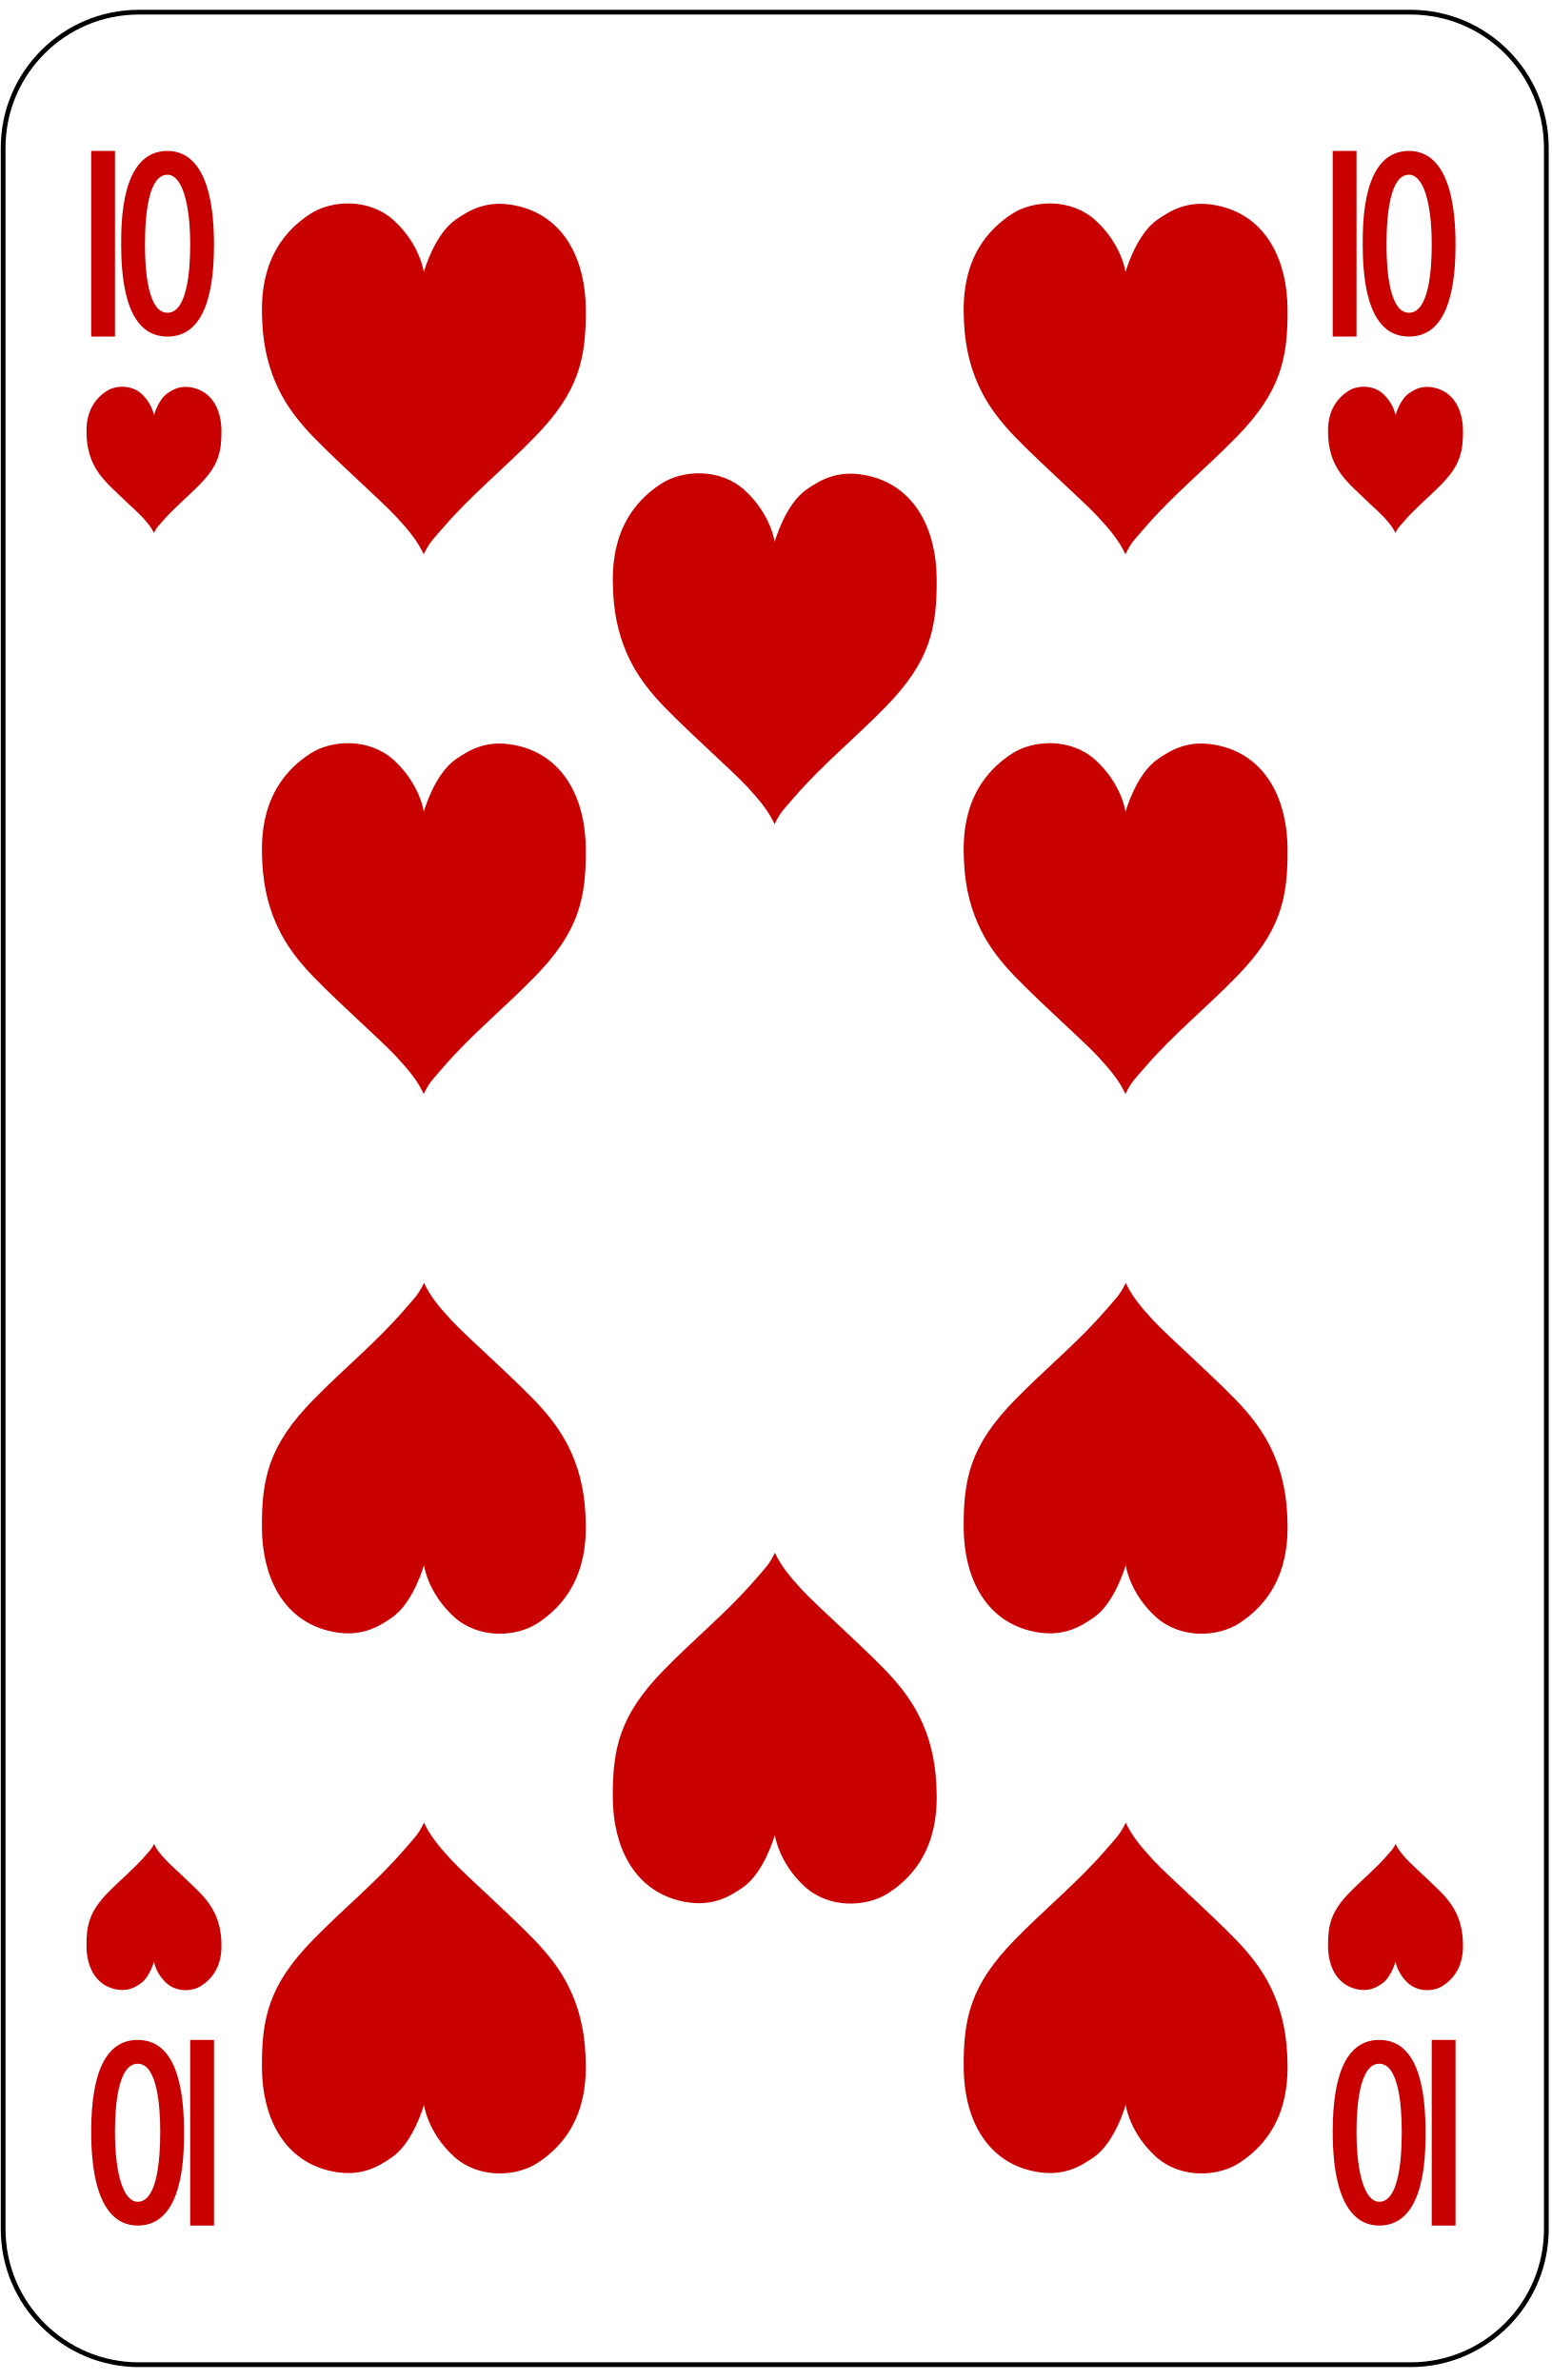
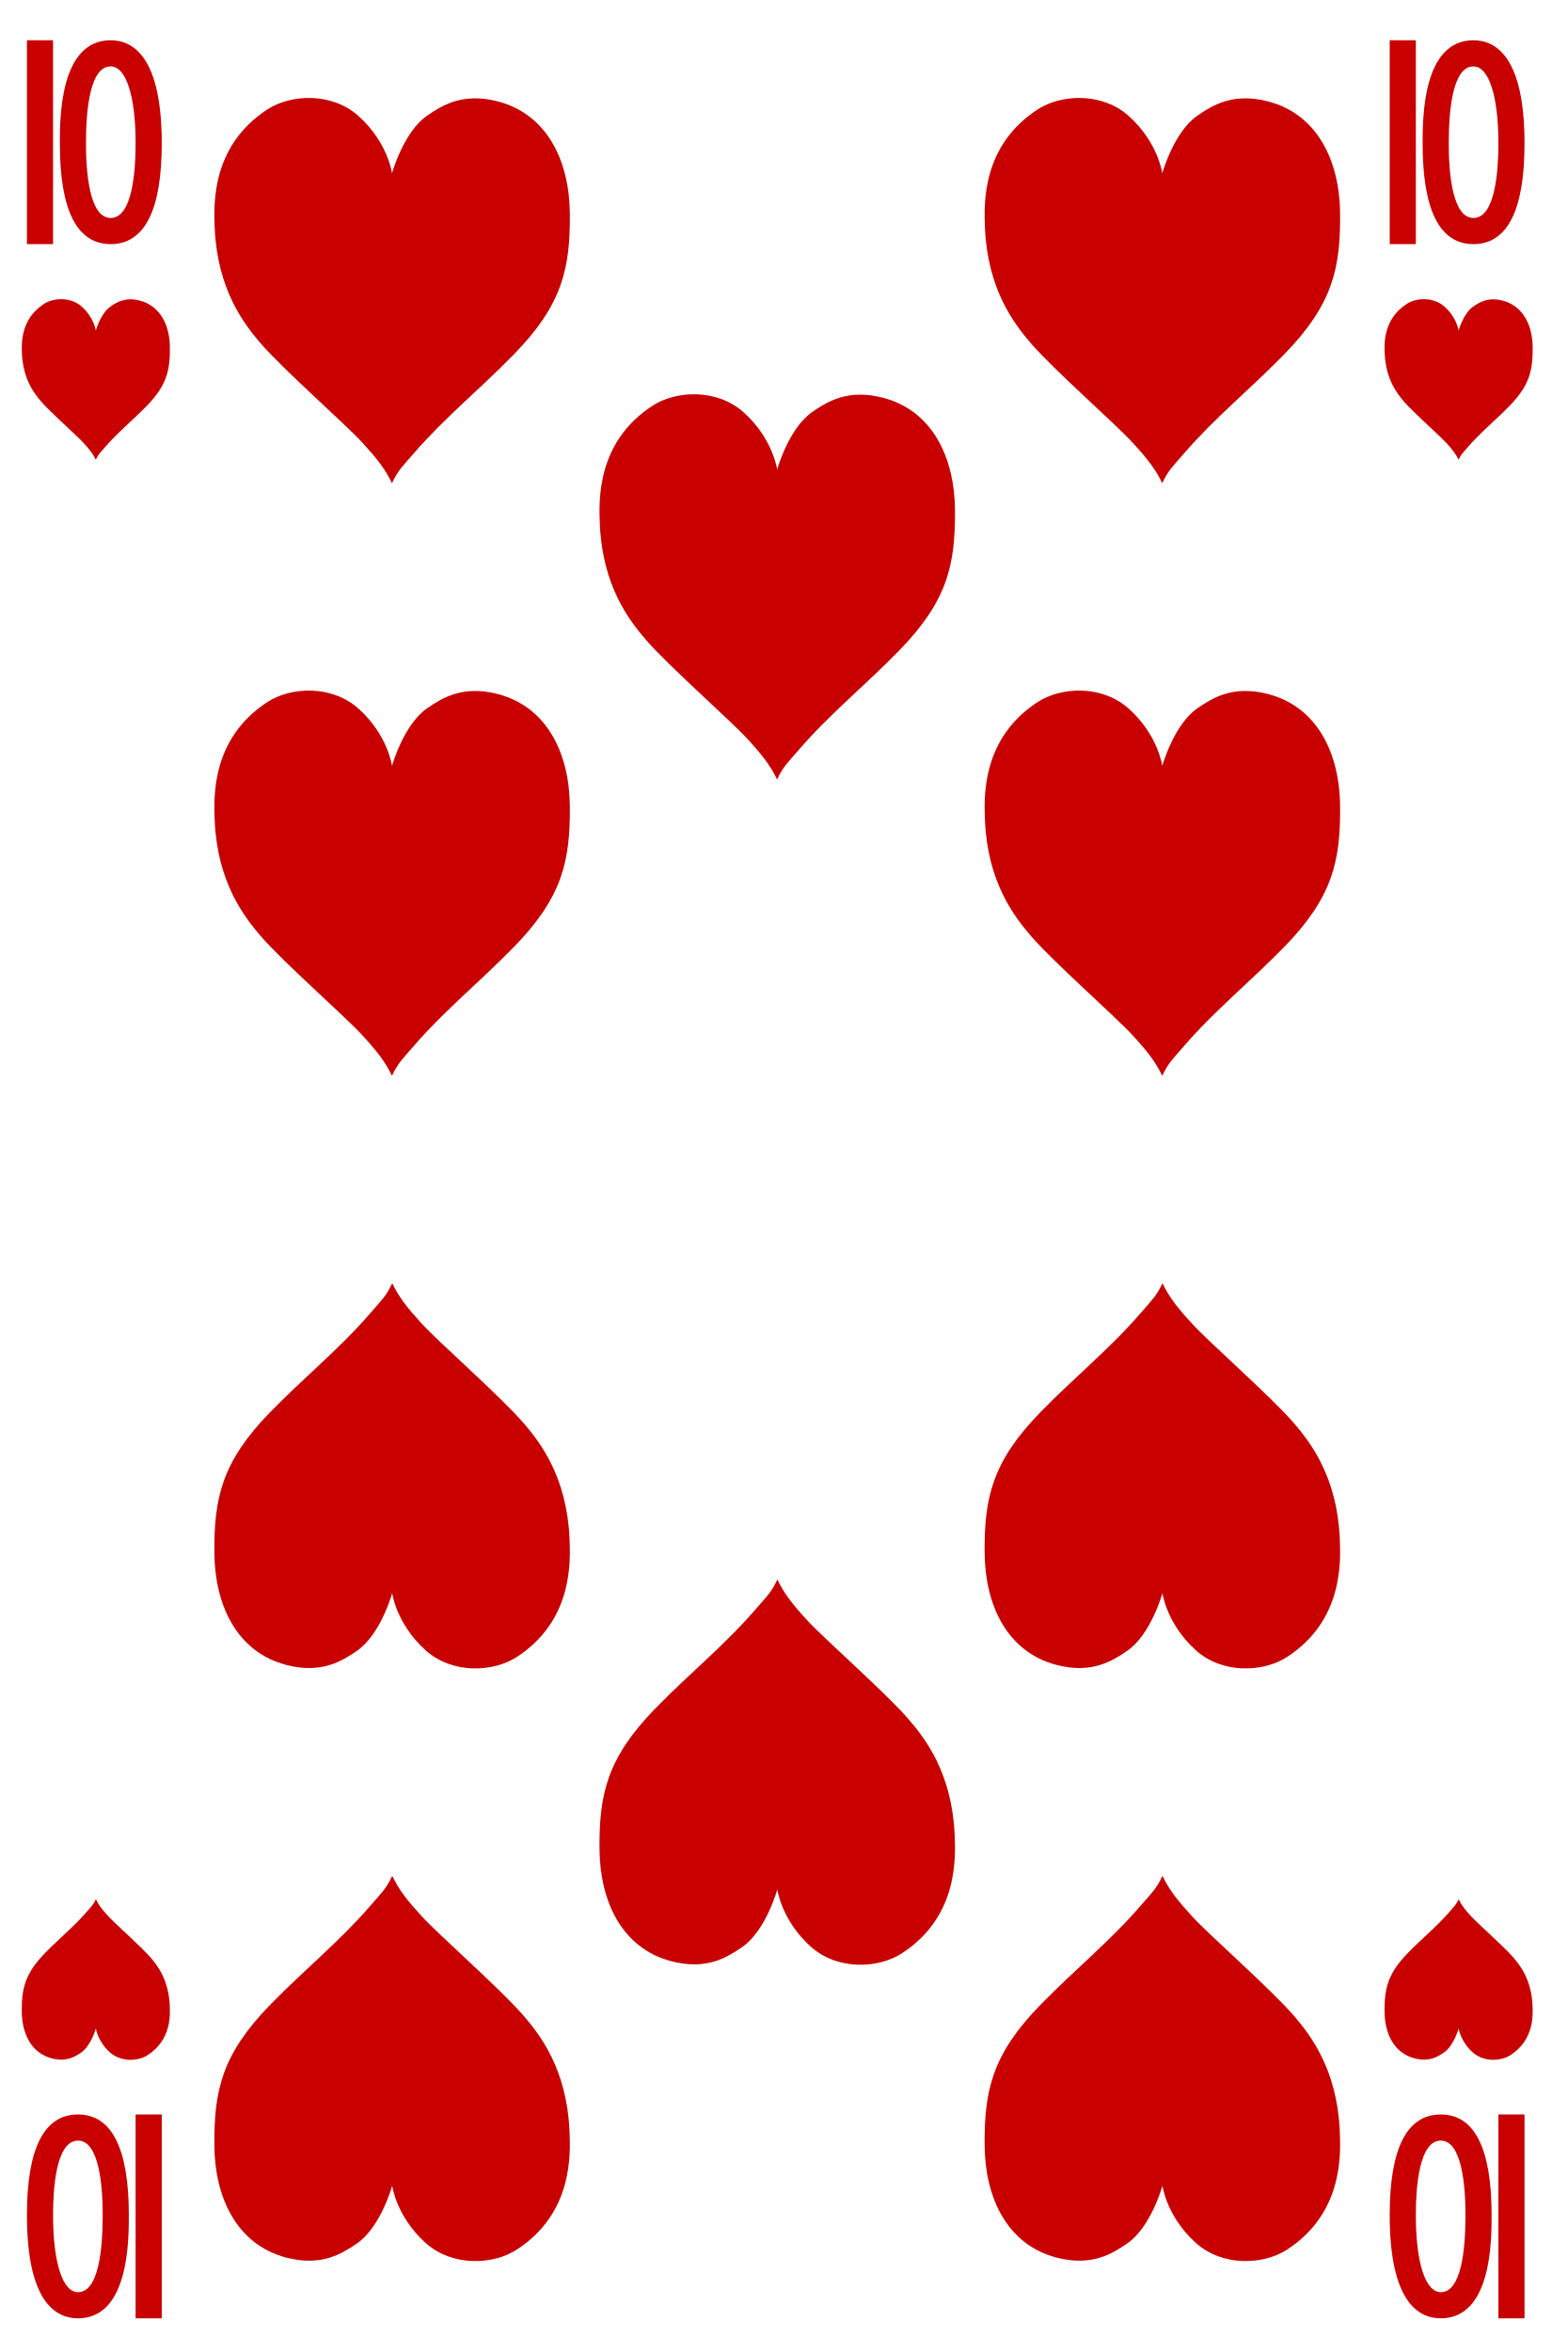
- <svg xmlns="http://www.w3.org/2000/svg" width="100%" height="100%" viewBox="0 0 163 250" version="1.1" xml:space="preserve" style="fill-rule:evenodd;clip-rule:evenodd;stroke-linejoin:round;stroke-miterlimit:1.414;">
-   <g transform="matrix(1,0,0,1,-174,-514)">
+ <svg xmlns="http://www.w3.org/2000/svg" width="100%" height="100%" viewBox="0 0 150 225" version="1.1" xml:space="preserve" style="fill-rule:evenodd;clip-rule:evenodd;stroke-linejoin:round;stroke-miterlimit:1.414;">
+   <g transform="matrix(1,0,0,1,-181,-526)">
    <g>
      <g>
        <rect x="0.25" y="1.04" width="1530.71" height="1530.71" style="fill:white;fill-rule:nonzero;" />
        <path d="M188.581,762.393C180.723,762.393 174.331,756 174.331,748.143L174.331,529.528C174.331,521.671 180.723,515.278 188.581,515.278L322.155,515.278C330.013,515.278 336.405,521.671 336.405,529.528L336.405,748.143C336.405,756 330.013,762.393 322.155,762.393L188.581,762.393Z" style="fill:white;fill-rule:nonzero;" />
        <path d="M322.155,515.028L188.581,515.028C180.585,515.028 174.081,521.533 174.081,529.528L174.081,748.143C174.081,756.138 180.585,762.643 188.581,762.643L322.155,762.643C330.15,762.643 336.655,756.138 336.655,748.143L336.655,529.528C336.655,521.533 330.15,515.028 322.155,515.028ZM322.155,515.528C329.887,515.528 336.155,521.796 336.155,529.528L336.155,748.143C336.155,755.874 329.887,762.143 322.155,762.143L188.581,762.143C180.849,762.143 174.581,755.874 174.581,748.143L174.581,529.528C174.581,521.796 180.849,515.528 188.581,515.528L322.155,515.528Z" style="fill-rule:nonzero;" />
      </g>
      <g>
        <path d="M218.503,572.221C217.861,570.864 217.044,569.84 215.656,568.327C214.012,566.537 208.122,561.374 205.955,558.862C204.381,557.037 201.806,553.742 201.544,547.833C201.443,545.549 201.223,539.962 206.572,536.476C208.862,534.982 212.792,534.818 215.344,537.134C218.125,539.66 218.51,542.576 218.51,542.576C218.51,542.576 219.604,538.615 221.887,537.052C223.338,536.057 225.3,534.835 228.64,535.704C233.354,536.931 235.484,541.4 235.524,546.434C235.565,551.665 234.815,555.137 230.179,559.891C226.923,563.229 223.521,565.973 220.585,569.377C219.472,570.667 219.107,570.957 218.503,572.221Z" style="fill:rgb(200,0,0);fill-rule:nonzero;" />
        <path d="M292.204,572.221C291.562,570.864 290.745,569.84 289.356,568.327C287.713,566.537 281.823,561.374 279.656,558.862C278.082,557.037 275.506,553.742 275.245,547.833C275.144,545.549 274.924,539.962 280.273,536.476C282.563,534.982 286.493,534.818 289.044,537.134C291.826,539.66 292.21,542.576 292.21,542.576C292.21,542.576 293.305,538.615 295.588,537.052C297.039,536.057 299,534.835 302.341,535.704C307.055,536.931 309.185,541.4 309.225,546.434C309.266,551.665 308.516,555.137 303.879,559.891C300.624,563.229 297.221,565.973 294.286,569.377C293.172,570.667 292.808,570.957 292.204,572.221Z" style="fill:rgb(200,0,0);fill-rule:nonzero;" />
        <path d="M255.354,600.568C254.711,599.21 253.895,598.187 252.506,596.674C250.863,594.883 244.973,589.721 242.806,587.209C241.231,585.384 238.656,582.088 238.395,576.18C238.293,573.896 238.074,568.309 243.423,564.822C245.712,563.329 249.643,563.165 252.194,565.481C254.976,568.007 255.36,570.922 255.36,570.922C255.36,570.922 256.454,566.962 258.738,565.398C260.187,564.404 262.15,563.182 265.491,564.051C270.205,565.277 272.334,569.747 272.375,574.781C272.416,580.012 271.666,583.484 267.029,588.237C263.774,591.576 260.371,594.319 257.436,597.724C256.321,599.014 255.958,599.303 255.354,600.568Z" style="fill:rgb(200,0,0);fill-rule:nonzero;" />
        <path d="M218.503,628.915C217.861,627.557 217.044,626.534 215.656,625.02C214.012,623.23 208.122,618.068 205.955,615.556C204.381,613.73 201.806,610.435 201.544,604.527C201.443,602.243 201.223,596.656 206.572,593.169C208.862,591.676 212.792,591.512 215.344,593.828C218.125,596.353 218.51,599.269 218.51,599.269C218.51,599.269 219.604,595.309 221.887,593.745C223.338,592.75 225.3,591.528 228.64,592.397C233.354,593.624 235.484,598.094 235.524,603.127C235.565,608.359 234.815,611.831 230.179,616.584C226.923,619.922 223.521,622.666 220.585,626.07C219.472,627.361 219.107,627.65 218.503,628.915Z" style="fill:rgb(200,0,0);fill-rule:nonzero;" />
        <path d="M292.204,628.915C291.562,627.557 290.745,626.534 289.356,625.02C287.713,623.23 281.823,618.068 279.656,615.556C278.082,613.73 275.506,610.435 275.245,604.527C275.144,602.243 274.924,596.656 280.273,593.169C282.563,591.676 286.493,591.512 289.044,593.828C291.826,596.353 292.21,599.269 292.21,599.269C292.21,599.269 293.305,595.309 295.588,593.745C297.039,592.75 299,591.528 302.341,592.397C307.055,593.624 309.185,598.094 309.225,603.127C309.266,608.359 308.516,611.831 303.879,616.584C300.624,619.922 297.221,622.666 294.286,626.07C293.172,627.361 292.808,627.65 292.204,628.915Z" style="fill:rgb(200,0,0);fill-rule:nonzero;" />
        <path d="M218.532,648.757C219.174,650.115 219.991,651.138 221.379,652.651C223.023,654.442 228.913,659.604 231.08,662.116C232.654,663.941 235.229,667.237 235.491,673.145C235.592,675.429 235.812,681.016 230.463,684.503C228.173,685.996 224.243,686.16 221.691,683.844C218.91,681.318 218.525,678.403 218.525,678.403C218.525,678.403 217.431,682.363 215.148,683.927C213.697,684.921 211.735,686.144 208.395,685.274C203.681,684.048 201.551,679.578 201.511,674.544C201.47,669.313 202.22,665.841 206.856,661.088C210.112,657.749 213.515,655.006 216.45,651.602C217.563,650.311 217.928,650.022 218.532,648.757Z" style="fill:rgb(200,0,0);fill-rule:nonzero;" />
        <path d="M292.232,648.757C292.875,650.115 293.691,651.138 295.08,652.651C296.724,654.442 302.614,659.604 304.781,662.116C306.355,663.941 308.93,667.237 309.192,673.145C309.293,675.429 309.513,681.016 304.164,684.503C301.874,685.996 297.943,686.16 295.392,683.844C292.61,681.318 292.226,678.403 292.226,678.403C292.226,678.403 291.131,682.363 288.849,683.927C287.398,684.921 285.436,686.144 282.096,685.274C277.381,684.048 275.252,679.578 275.212,674.544C275.171,669.313 275.92,665.841 280.557,661.088C283.813,657.749 287.215,655.006 290.15,651.602C291.264,650.311 291.628,650.022 292.232,648.757Z" style="fill:rgb(200,0,0);fill-rule:nonzero;" />
        <path d="M255.382,677.104C256.025,678.461 256.841,679.485 258.23,680.998C259.874,682.789 265.764,687.951 267.931,690.463C269.505,692.288 272.08,695.583 272.342,701.492C272.443,703.776 272.663,709.363 267.313,712.85C265.024,714.343 261.092,714.507 258.542,712.191C255.76,709.665 255.376,706.749 255.376,706.749C255.376,706.749 254.281,710.71 251.999,712.273C250.548,713.268 248.586,714.49 245.246,713.621C240.531,712.394 238.402,707.925 238.362,702.891C238.321,697.66 239.07,694.188 243.707,689.435C246.962,686.096 250.365,683.353 253.3,679.948C254.414,678.658 254.778,678.369 255.382,677.104Z" style="fill:rgb(200,0,0);fill-rule:nonzero;" />
        <path d="M218.532,705.451C219.174,706.808 219.991,707.832 221.379,709.345C223.023,711.135 228.913,716.297 231.08,718.81C232.654,720.635 235.229,723.93 235.491,729.838C235.592,732.123 235.812,737.709 230.463,741.196C228.173,742.689 224.243,742.853 221.691,740.538C218.91,738.012 218.525,735.096 218.525,735.096C218.525,735.096 217.431,739.057 215.148,740.62C213.697,741.615 211.735,742.837 208.395,741.968C203.681,740.741 201.551,736.271 201.511,731.238C201.47,726.006 202.22,722.535 206.856,717.781C210.112,714.443 213.515,711.699 216.45,708.295C217.563,707.004 217.928,706.715 218.532,705.451Z" style="fill:rgb(200,0,0);fill-rule:nonzero;" />
        <path d="M292.232,705.451C292.875,706.808 293.691,707.832 295.08,709.345C296.724,711.135 302.614,716.297 304.781,718.81C306.355,720.635 308.93,723.93 309.192,729.838C309.293,732.123 309.513,737.709 304.164,741.196C301.874,742.689 297.943,742.853 295.392,740.538C292.61,738.012 292.226,735.096 292.226,735.096C292.226,735.096 291.131,739.057 288.849,740.62C287.398,741.615 285.436,742.837 282.096,741.968C277.381,740.741 275.252,736.271 275.212,731.238C275.171,726.006 275.92,722.535 280.557,717.781C283.813,714.443 287.215,711.699 290.15,708.295C291.264,707.004 291.628,706.715 292.232,705.451Z" style="fill:rgb(200,0,0);fill-rule:nonzero;" />
        <path d="M190.165,569.978C189.897,569.412 189.557,568.985 188.978,568.355C188.294,567.609 185.839,565.458 184.936,564.411C184.28,563.65 183.207,562.277 183.098,559.815C183.056,558.863 182.964,556.535 185.193,555.082C186.147,554.46 187.785,554.392 188.848,555.357C190.008,556.409 190.168,557.624 190.168,557.624C190.168,557.624 190.624,555.974 191.575,555.322C192.18,554.908 192.997,554.399 194.389,554.761C196.353,555.272 197.241,557.135 197.257,559.232C197.275,561.412 196.962,562.859 195.03,564.839C193.674,566.23 192.256,567.374 191.033,568.792C190.568,569.33 190.417,569.451 190.165,569.978Z" style="fill:rgb(200,0,0);fill-rule:nonzero;" />
        <path d="M190.177,707.693C190.445,708.259 190.785,708.685 191.363,709.316C192.048,710.062 194.503,712.213 195.406,713.26C196.062,714.02 197.135,715.394 197.244,717.856C197.286,718.807 197.377,721.135 195.148,722.588C194.194,723.211 192.557,723.279 191.493,722.314C190.334,721.261 190.174,720.046 190.174,720.046C190.174,720.046 189.718,721.697 188.767,722.348C188.162,722.763 187.345,723.272 185.953,722.91C183.988,722.399 183.101,720.536 183.084,718.439C183.067,716.259 183.38,714.812 185.312,712.831C186.668,711.44 188.086,710.297 189.309,708.878C189.773,708.341 189.925,708.22 190.177,707.693Z" style="fill:rgb(200,0,0);fill-rule:nonzero;" />
        <path d="M320.571,707.693C320.839,708.259 321.179,708.685 321.757,709.316C322.442,710.062 324.897,712.213 325.8,713.26C326.456,714.02 327.529,715.394 327.638,717.856C327.68,718.807 327.772,721.135 325.543,722.588C324.588,723.211 322.951,723.279 321.887,722.314C320.728,721.261 320.568,720.046 320.568,720.046C320.568,720.046 320.112,721.697 319.161,722.348C318.556,722.763 317.739,723.272 316.347,722.91C314.382,722.399 313.495,720.536 313.478,718.439C313.461,716.259 313.774,714.812 315.706,712.831C317.062,711.44 318.48,710.297 319.703,708.878C320.167,708.341 320.319,708.22 320.571,707.693Z" style="fill:rgb(200,0,0);fill-rule:nonzero;" />
        <path d="M320.559,569.978C320.291,569.412 319.951,568.985 319.372,568.355C318.688,567.609 316.233,565.458 315.33,564.411C314.674,563.65 313.601,562.277 313.492,559.815C313.45,558.863 313.358,556.535 315.587,555.082C316.541,554.46 318.179,554.392 319.242,555.357C320.402,556.409 320.562,557.624 320.562,557.624C320.562,557.624 321.018,555.974 321.969,555.322C322.574,554.908 323.391,554.399 324.783,554.761C326.747,555.272 327.635,557.135 327.651,559.232C327.669,561.412 327.356,562.859 325.424,564.839C324.068,566.23 322.65,567.374 321.427,568.792C320.962,569.33 320.811,569.451 320.559,569.978Z" style="fill:rgb(200,0,0);fill-rule:nonzero;" />
        <path d="M191.589,532.353C189.636,532.353 189.226,536.363 189.226,539.728C189.226,542.389 189.533,546.853 191.589,546.853C193.666,546.853 193.976,542.389 193.976,539.728C193.976,535.179 193.062,532.353 191.589,532.353ZM191.589,549.353C188.362,549.353 186.726,546.114 186.726,539.728C186.726,537.285 186.726,529.853 191.589,529.853C193.819,529.853 196.476,531.566 196.476,539.728C196.476,546.114 194.832,549.353 191.589,549.353Z" style="fill:rgb(200,0,0);fill-rule:nonzero;" />
        <rect x="183.577" y="529.852" width="2.5" height="19.501" style="fill:rgb(200,0,0);fill-rule:nonzero;" />
        <path d="M321.983,532.353C320.03,532.353 319.62,536.363 319.62,539.728C319.62,542.389 319.927,546.853 321.983,546.853C324.06,546.853 324.37,542.389 324.37,539.728C324.37,535.179 323.455,532.353 321.983,532.353ZM321.983,549.353C318.756,549.353 317.12,546.114 317.12,539.728C317.12,537.285 317.12,529.853 321.983,529.853C324.212,529.853 326.87,531.566 326.87,539.728C326.87,546.114 325.226,549.353 321.983,549.353Z" style="fill:rgb(200,0,0);fill-rule:nonzero;" />
        <rect x="313.971" y="529.852" width="2.5" height="19.501" style="fill:rgb(200,0,0);fill-rule:nonzero;" />
        <path d="M188.463,745.278C190.417,745.278 190.827,741.267 190.827,737.903C190.827,735.242 190.52,730.778 188.463,730.778C186.387,730.778 186.077,735.242 186.077,737.903C186.077,742.452 186.991,745.278 188.463,745.278ZM188.463,728.278C191.69,728.278 193.327,731.516 193.327,737.903C193.327,740.345 193.327,747.778 188.463,747.778C186.234,747.778 183.577,746.064 183.577,737.903C183.577,731.516 185.221,728.278 188.463,728.278Z" style="fill:rgb(200,0,0);fill-rule:nonzero;" />
        <rect x="193.976" y="728.277" width="2.5" height="19.502" style="fill:rgb(200,0,0);fill-rule:nonzero;" />
        <path d="M318.857,745.278C320.81,745.278 321.22,741.267 321.22,737.903C321.22,735.242 320.913,730.778 318.857,730.778C316.78,730.778 316.47,735.242 316.47,737.903C316.47,742.452 317.385,745.278 318.857,745.278ZM318.857,728.278C322.084,728.278 323.72,731.516 323.72,737.903C323.72,740.345 323.72,747.778 318.857,747.778C316.627,747.778 313.97,746.064 313.97,737.903C313.97,731.516 315.614,728.278 318.857,728.278Z" style="fill:rgb(200,0,0);fill-rule:nonzero;" />
        <rect x="324.369" y="728.277" width="2.5" height="19.502" style="fill:rgb(200,0,0);fill-rule:nonzero;" />
      </g>
    </g>
  </g>
</svg>
